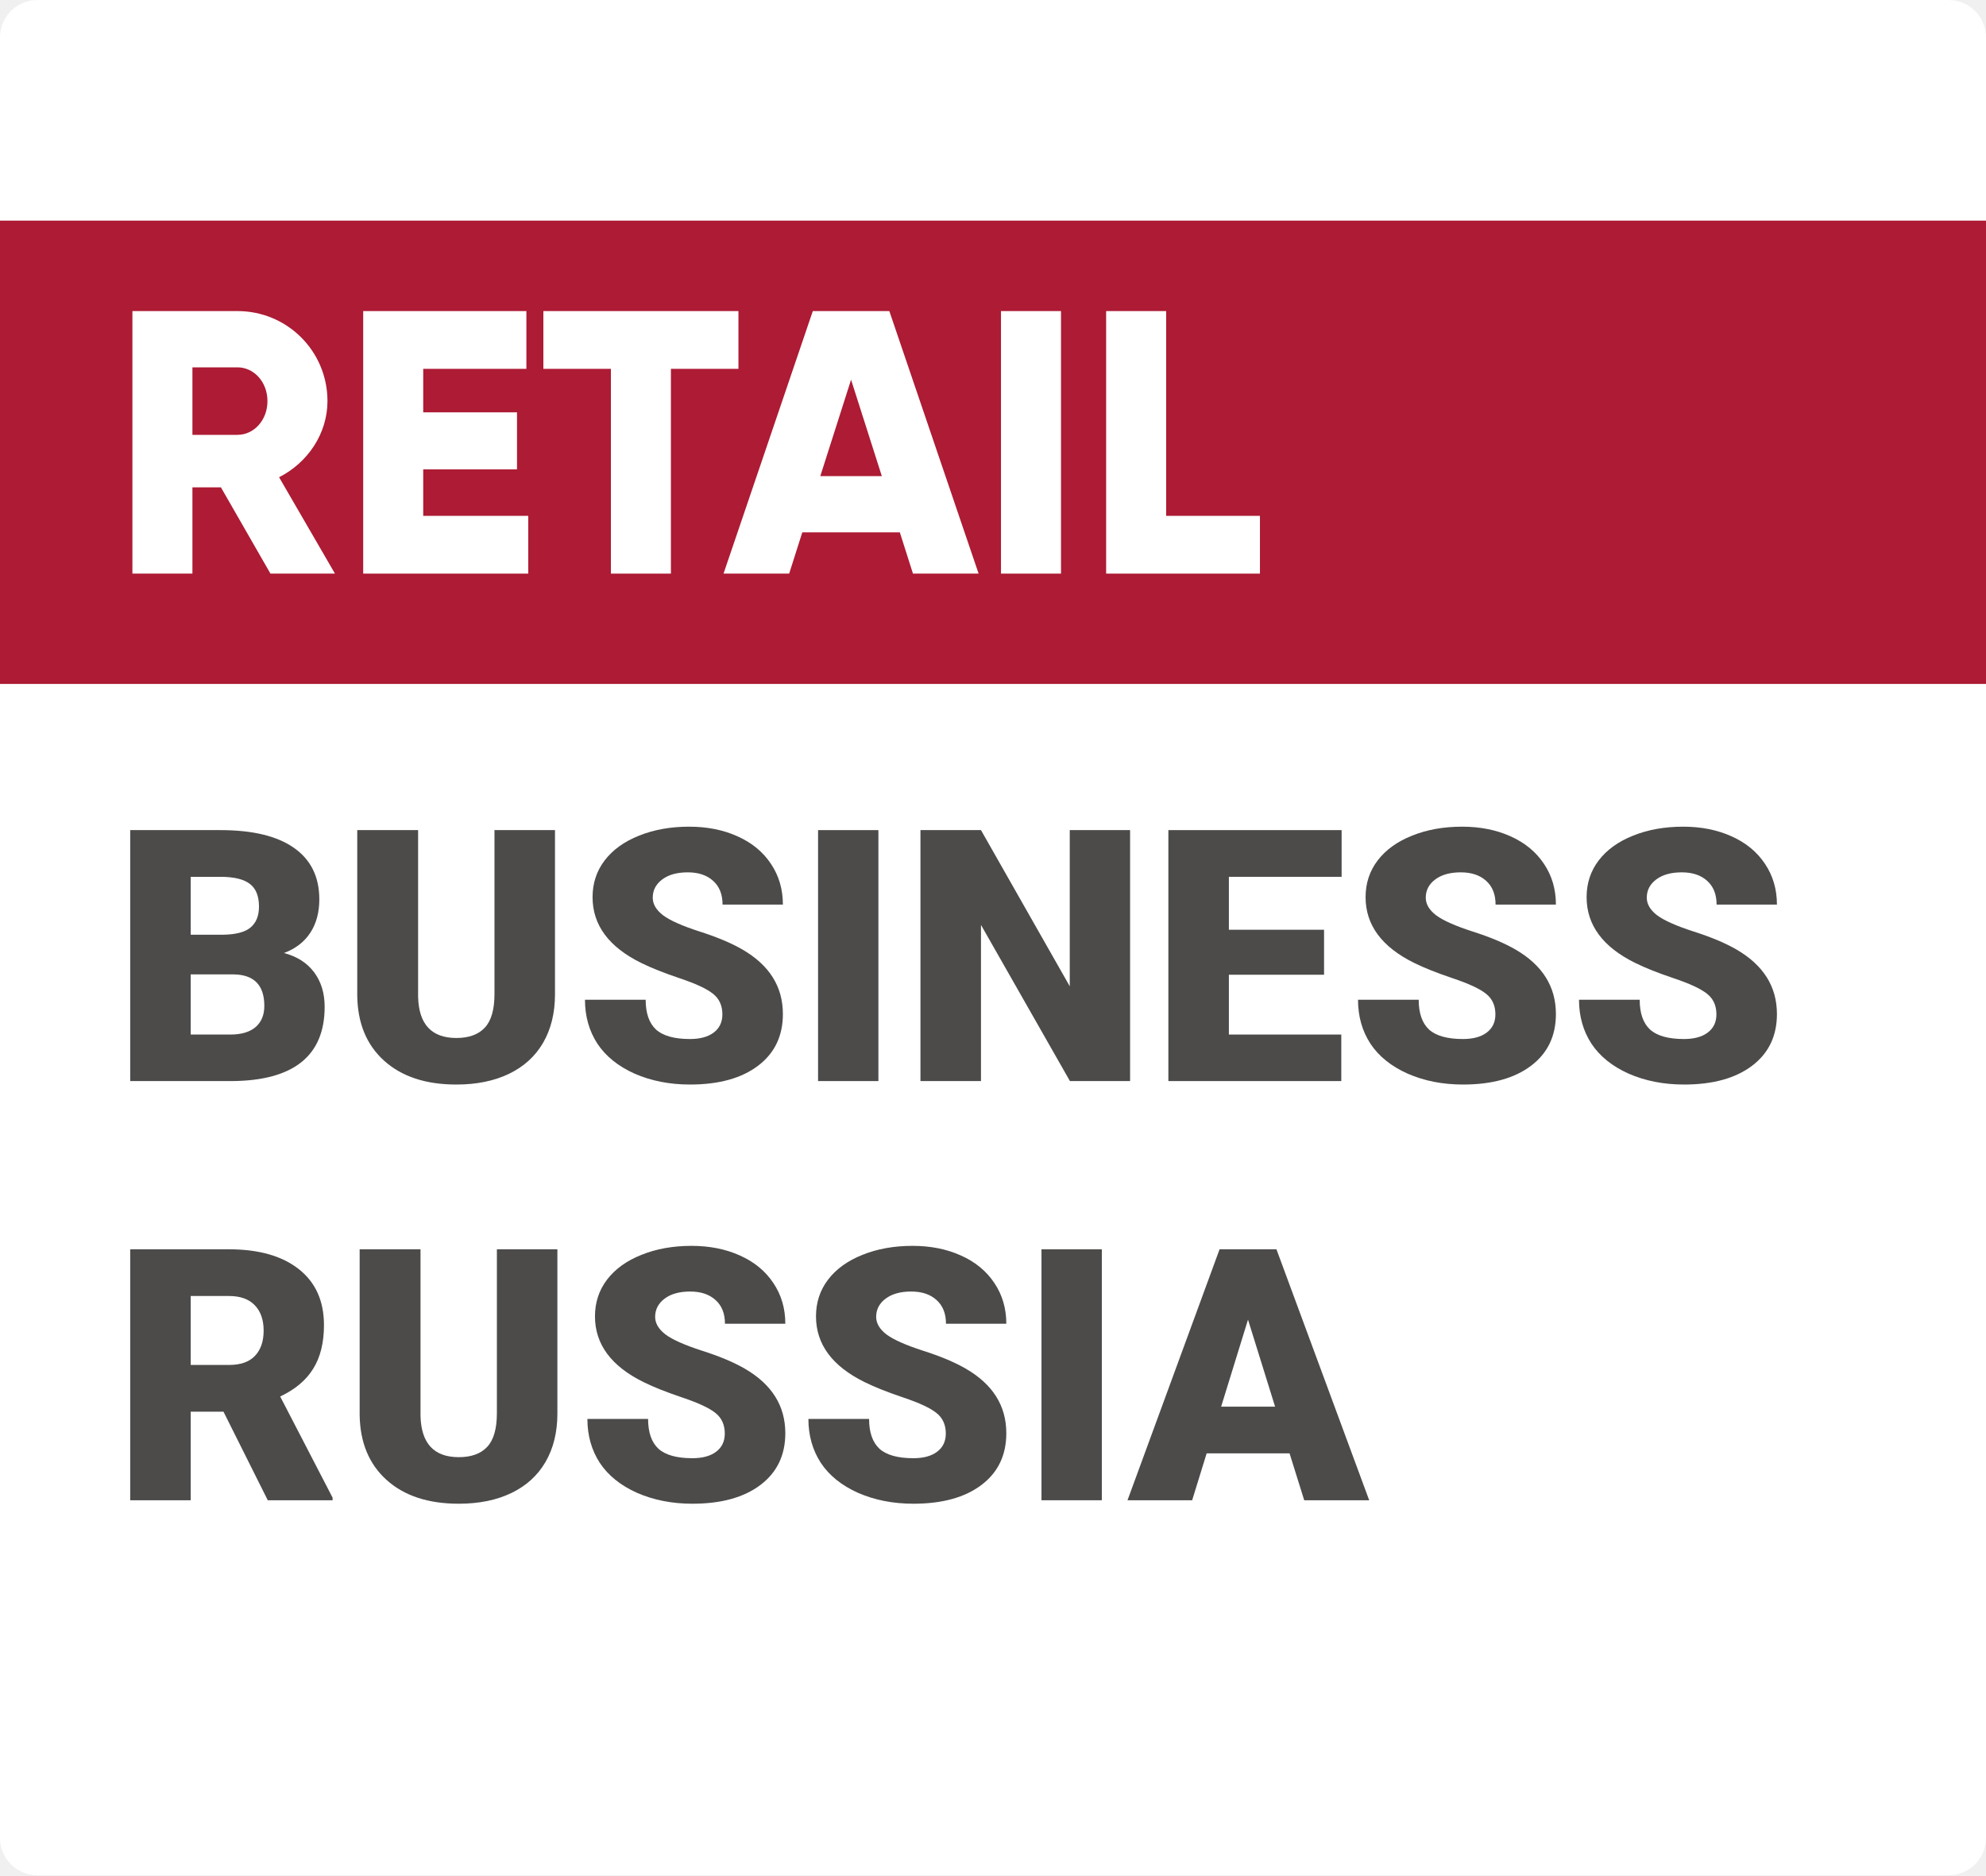
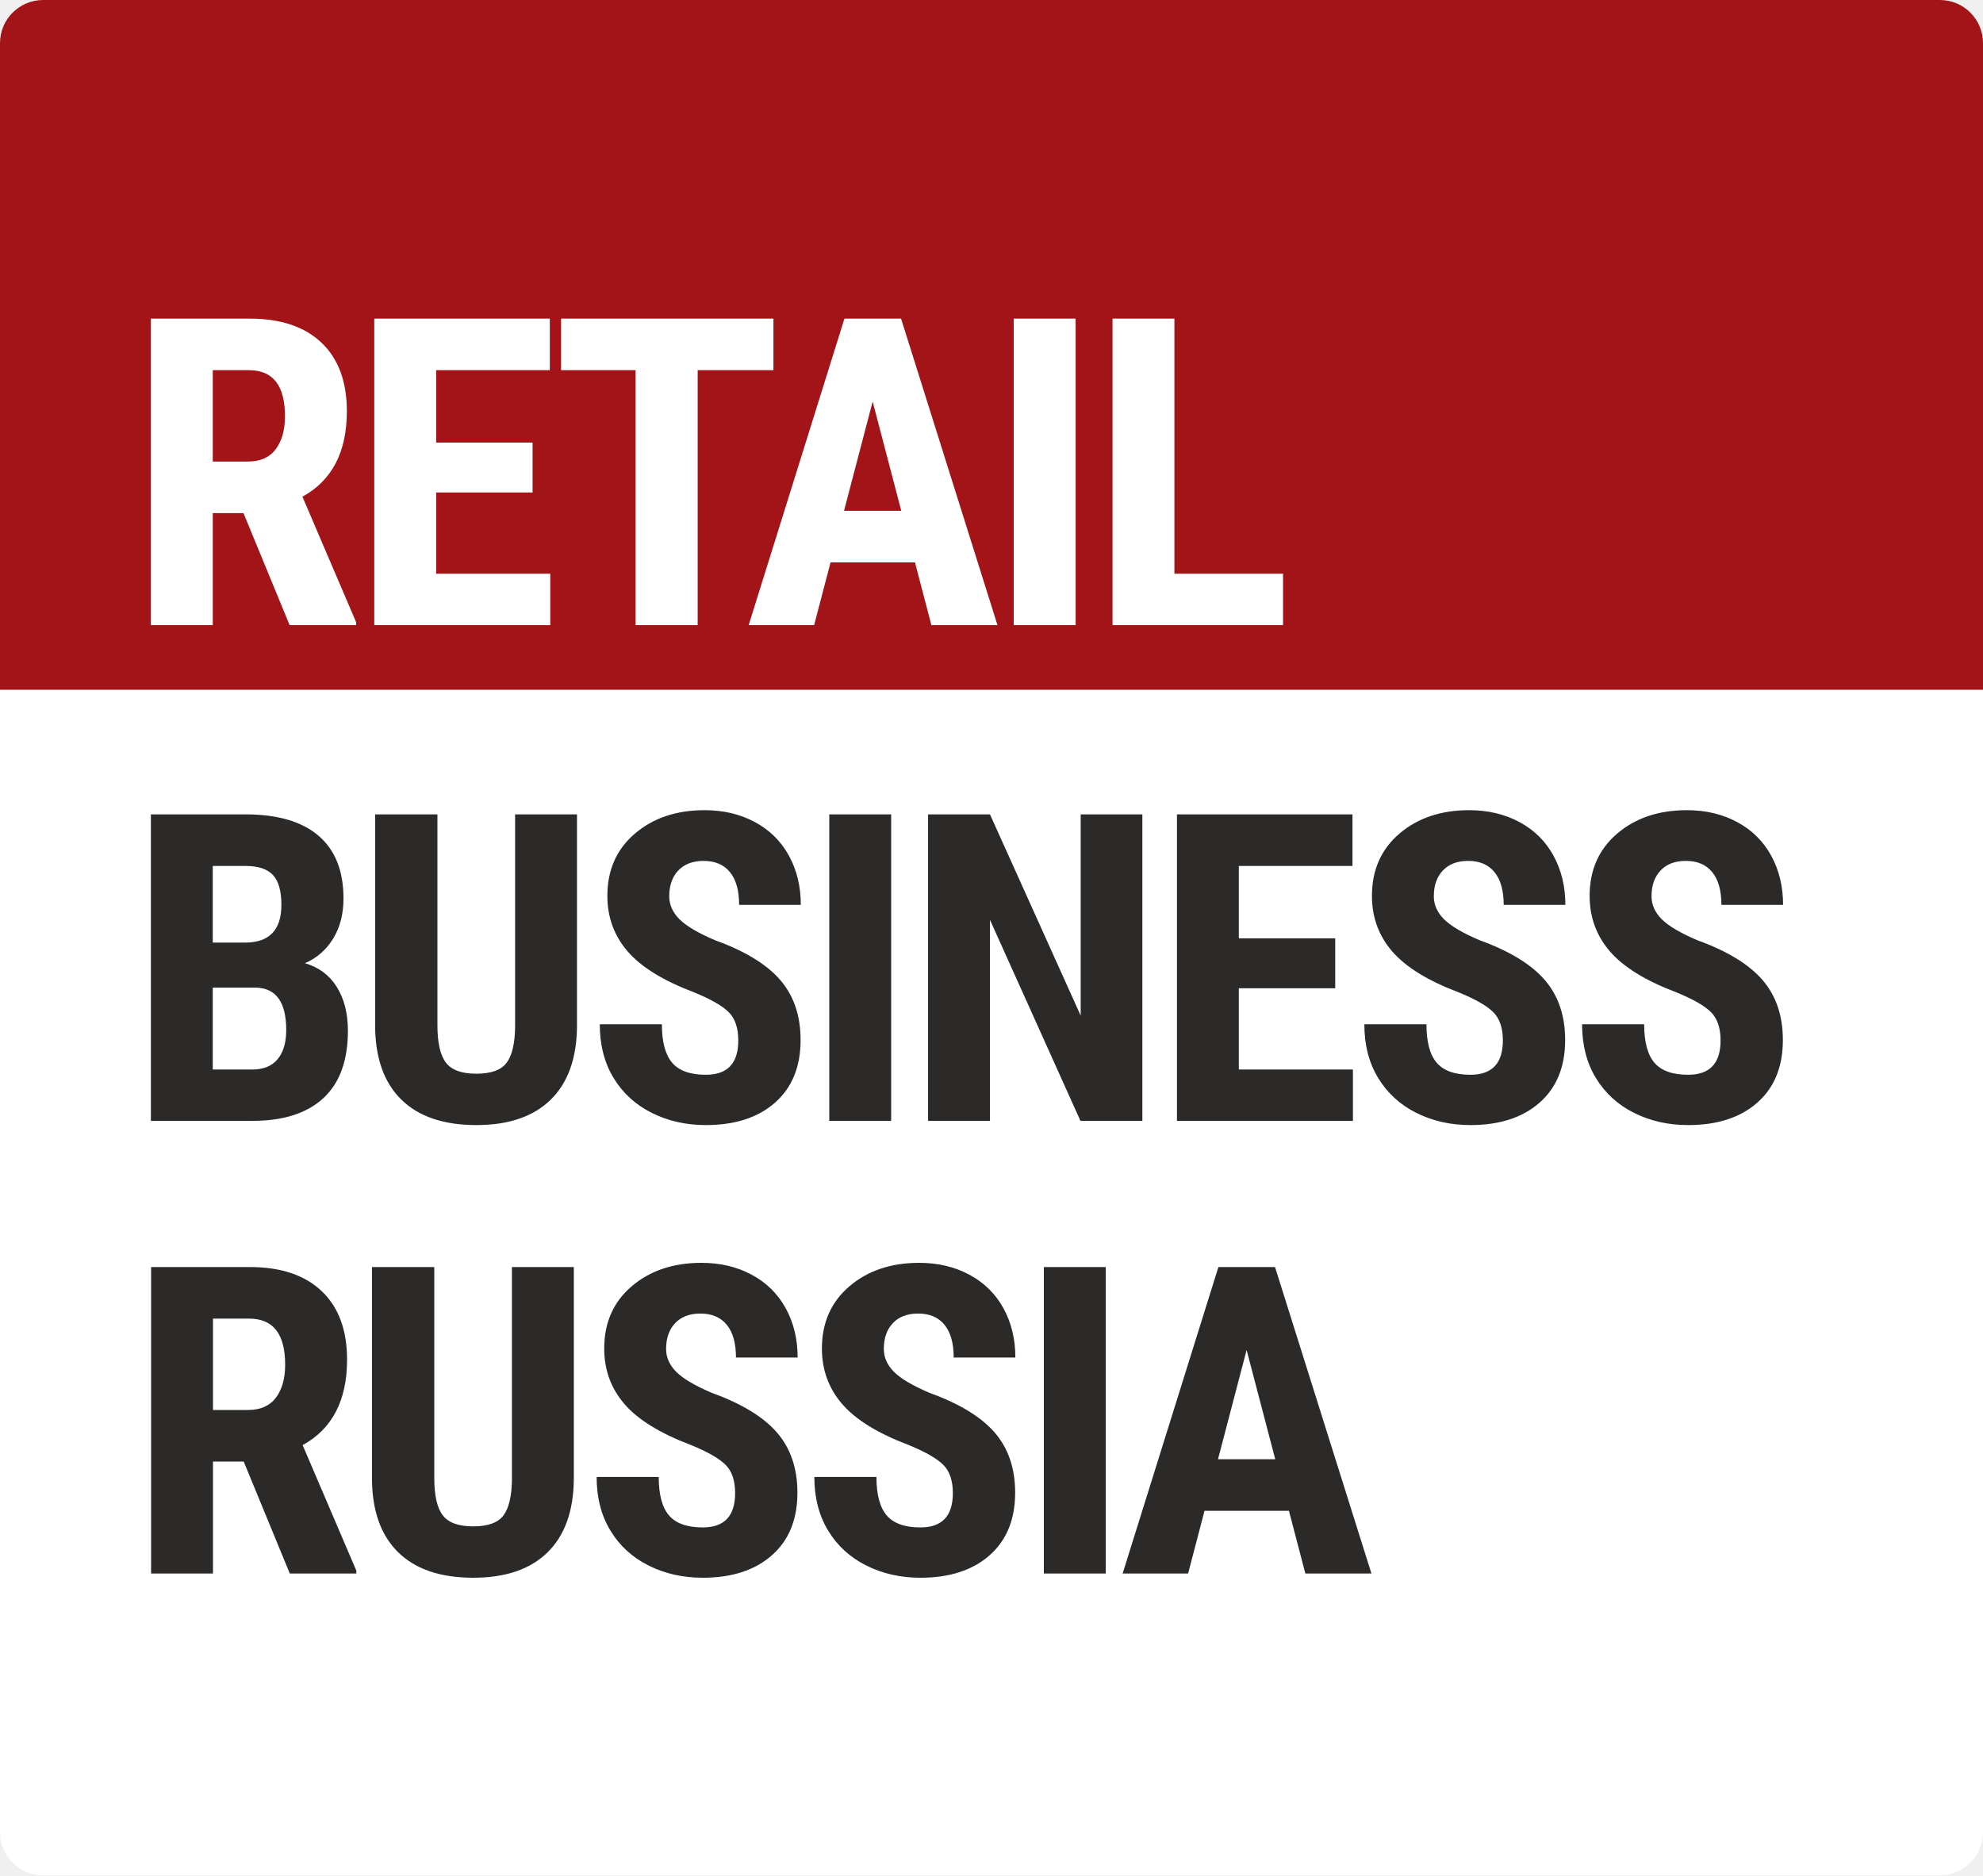
- <svg xmlns="http://www.w3.org/2000/svg" xmlns:xlink="http://www.w3.org/1999/xlink" width="90" height="85" viewBox="0 0 90 85" version="1.1">
-   <g id="Canvas" transform="translate(-15720 1392)">
-     <g id="6">
-       <g id="Rectangle 4 Copy 2">
-         <use xlink:href="#path0_fill" transform="translate(15720 -1392)" fill="#FFFFFF" />
-       </g>
-       <g id="Rectangle 11">
-         <use xlink:href="#path1_fill" transform="translate(15720 -1382)" fill="#AD1B34" />
-       </g>
-       <g id="RETAIL">
-         <use xlink:href="#path2_fill" transform="translate(15726 -1377.9)" fill="#FFFFFF" />
-         <use xlink:href="#path3_fill" transform="translate(15726 -1377.9)" fill="#FFFFFF" />
-         <use xlink:href="#path4_fill" transform="translate(15726 -1377.9)" fill="#FFFFFF" />
-         <use xlink:href="#path5_fill" transform="translate(15726 -1377.9)" fill="#FFFFFF" />
-         <use xlink:href="#path6_fill" transform="translate(15726 -1377.9)" fill="#FFFFFF" />
-         <use xlink:href="#path7_fill" transform="translate(15726 -1377.9)" fill="#FFFFFF" />
-       </g>
-       <g id="BUSINESS RUSSIA">
-         <use xlink:href="#path8_fill" transform="translate(15725.9 -1354.53)" fill="#4C4B4A" />
-         <use xlink:href="#path9_fill" transform="translate(15725.9 -1354.53)" fill="#4C4B4A" />
-         <use xlink:href="#path10_fill" transform="translate(15725.9 -1354.53)" fill="#4C4B4A" />
-         <use xlink:href="#path11_fill" transform="translate(15725.9 -1354.53)" fill="#4C4B4A" />
-         <use xlink:href="#path12_fill" transform="translate(15725.9 -1354.53)" fill="#4C4B4A" />
-         <use xlink:href="#path13_fill" transform="translate(15725.9 -1354.53)" fill="#4C4B4A" />
-         <use xlink:href="#path14_fill" transform="translate(15725.9 -1354.53)" fill="#4C4B4A" />
-         <use xlink:href="#path15_fill" transform="translate(15725.9 -1354.53)" fill="#4C4B4A" />
-         <use xlink:href="#path16_fill" transform="translate(15725.9 -1354.53)" fill="#4C4B4A" />
-         <use xlink:href="#path17_fill" transform="translate(15725.9 -1354.53)" fill="#4C4B4A" />
-         <use xlink:href="#path18_fill" transform="translate(15725.9 -1354.53)" fill="#4C4B4A" />
-         <use xlink:href="#path19_fill" transform="translate(15725.9 -1354.53)" fill="#4C4B4A" />
-         <use xlink:href="#path20_fill" transform="translate(15725.9 -1354.53)" fill="#4C4B4A" />
-         <use xlink:href="#path21_fill" transform="translate(15725.9 -1354.53)" fill="#4C4B4A" />
-       </g>
+ <svg xmlns="http://www.w3.org/2000/svg" width="92px" height="87px" viewBox="0 0 92 87" version="1.1">
+   <defs />
+   <g id="Icons" stroke="none" stroke-width="1" fill="none" fill-rule="evenodd">
+     <g id="8-retailBussinessRussia/square">
+       <rect id="Rectangle-4-Copy-2" fill="#FFFFFF" x="0" y="0" width="92" height="87" rx="2" />
+       <path d="M2,0 L90,0 L90,0 C91.105,-2.02906125e-16 92,0.895 92,2 L92,32 L0,32 L0,2 L0,2 C-1.3527075e-16,0.895 0.895,2.02906125e-16 2,0 Z" id="Rectangle-11" fill="#A21418" />
+       <path d="M11.297,23.805 L9.871,23.805 L9.871,29 L7,29 L7,14.781 L11.58,14.781 C13.019,14.781 14.131,15.154 14.915,15.899 C15.7,16.645 16.092,17.704 16.092,19.078 C16.092,20.966 15.405,22.288 14.031,23.043 L16.521,28.863 L16.521,29 L13.436,29 L11.297,23.805 Z M9.871,21.412 L11.502,21.412 C12.075,21.412 12.505,21.222 12.791,20.841 C13.077,20.46 13.221,19.951 13.221,19.312 C13.221,17.887 12.664,17.174 11.551,17.174 L9.871,17.174 L9.871,21.412 Z M24.708,22.848 L20.236,22.848 L20.236,26.617 L25.529,26.617 L25.529,29 L17.364,29 L17.364,14.781 L25.509,14.781 L25.509,17.174 L20.236,17.174 L20.236,20.533 L24.708,20.533 L24.708,22.848 Z M35.883,17.174 L32.368,17.174 L32.368,29 L29.487,29 L29.487,17.174 L26.03,17.174 L26.03,14.781 L35.883,14.781 L35.883,17.174 Z M42.449,26.09 L38.533,26.09 L37.771,29 L34.734,29 L39.177,14.781 L41.804,14.781 L46.277,29 L43.211,29 L42.449,26.09 Z M39.158,23.697 L41.814,23.697 L40.486,18.629 L39.158,23.697 Z M49.903,29 L47.032,29 L47.032,14.781 L49.903,14.781 L49.903,29 Z M54.486,26.617 L59.525,26.617 L59.525,29 L51.615,29 L51.615,14.781 L54.486,14.781 L54.486,26.617 Z" id="RETAIL" fill="#FFFFFF" />
+       <path d="M7,52 L7,37.781 L11.395,37.781 C12.879,37.781 14.007,38.112 14.778,38.772 C15.55,39.433 15.936,40.402 15.936,41.678 C15.936,42.4 15.776,43.022 15.457,43.543 C15.138,44.064 14.702,44.445 14.148,44.686 C14.786,44.868 15.278,45.234 15.623,45.784 C15.968,46.334 16.141,47.013 16.141,47.82 C16.141,49.201 15.761,50.242 15.003,50.945 C14.244,51.648 13.146,52 11.707,52 L7,52 Z M9.871,45.818 L9.871,49.617 L11.707,49.617 C12.221,49.617 12.612,49.458 12.879,49.139 C13.146,48.82 13.279,48.367 13.279,47.781 C13.279,46.505 12.817,45.851 11.893,45.818 L9.871,45.818 Z M9.871,43.729 L11.365,43.729 C12.492,43.729 13.055,43.146 13.055,41.98 C13.055,41.336 12.924,40.874 12.664,40.594 C12.404,40.314 11.98,40.174 11.395,40.174 L9.871,40.174 L9.871,43.729 Z M26.769,37.781 L26.769,47.625 C26.756,49.103 26.349,50.234 25.548,51.019 C24.747,51.803 23.598,52.195 22.101,52.195 C20.577,52.195 19.414,51.798 18.61,51.004 C17.806,50.21 17.404,49.061 17.404,47.557 L17.404,37.781 L20.294,37.781 L20.294,47.566 C20.294,48.374 20.424,48.95 20.685,49.295 C20.945,49.64 21.417,49.812 22.101,49.812 C22.784,49.812 23.253,49.642 23.507,49.3 C23.761,48.958 23.891,48.396 23.898,47.615 L23.898,37.781 L26.769,37.781 Z M34.252,48.27 C34.252,47.69 34.104,47.252 33.808,46.956 C33.512,46.66 32.973,46.352 32.192,46.033 C30.766,45.493 29.741,44.86 29.116,44.134 C28.491,43.408 28.178,42.55 28.178,41.561 C28.178,40.363 28.603,39.401 29.453,38.675 C30.302,37.949 31.381,37.586 32.69,37.586 C33.562,37.586 34.34,37.77 35.024,38.138 C35.707,38.506 36.233,39.025 36.601,39.695 C36.969,40.366 37.153,41.128 37.153,41.98 L34.291,41.98 C34.291,41.316 34.15,40.81 33.867,40.462 C33.583,40.114 33.175,39.939 32.641,39.939 C32.14,39.939 31.749,40.088 31.469,40.384 C31.189,40.68 31.049,41.079 31.049,41.58 C31.049,41.971 31.205,42.324 31.518,42.64 C31.83,42.955 32.384,43.283 33.178,43.621 C34.565,44.122 35.572,44.738 36.201,45.467 C36.829,46.196 37.143,47.124 37.143,48.25 C37.143,49.487 36.749,50.454 35.961,51.15 C35.174,51.847 34.103,52.195 32.748,52.195 C31.83,52.195 30.994,52.007 30.239,51.629 C29.483,51.251 28.893,50.711 28.466,50.008 C28.04,49.305 27.827,48.475 27.827,47.518 L30.707,47.518 C30.707,48.338 30.867,48.934 31.186,49.305 C31.505,49.676 32.026,49.861 32.748,49.861 C33.751,49.861 34.252,49.331 34.252,48.27 Z M41.345,52 L38.474,52 L38.474,37.781 L41.345,37.781 L41.345,52 Z M52.999,52 L50.128,52 L45.929,42.674 L45.929,52 L43.057,52 L43.057,37.781 L45.929,37.781 L50.138,47.117 L50.138,37.781 L52.999,37.781 L52.999,52 Z M61.947,45.848 L57.475,45.848 L57.475,49.617 L62.768,49.617 L62.768,52 L54.604,52 L54.604,37.781 L62.748,37.781 L62.748,40.174 L57.475,40.174 L57.475,43.533 L61.947,43.533 L61.947,45.848 Z M69.724,48.27 C69.724,47.69 69.576,47.252 69.279,46.956 C68.983,46.66 68.445,46.352 67.663,46.033 C66.237,45.493 65.212,44.86 64.587,44.134 C63.962,43.408 63.65,42.55 63.65,41.561 C63.65,40.363 64.074,39.401 64.924,38.675 C65.774,37.949 66.853,37.586 68.161,37.586 C69.034,37.586 69.812,37.77 70.495,38.138 C71.179,38.506 71.705,39.025 72.072,39.695 C72.44,40.366 72.624,41.128 72.624,41.98 L69.763,41.98 C69.763,41.316 69.621,40.81 69.338,40.462 C69.055,40.114 68.646,39.939 68.113,39.939 C67.611,39.939 67.221,40.088 66.941,40.384 C66.661,40.68 66.521,41.079 66.521,41.58 C66.521,41.971 66.677,42.324 66.989,42.64 C67.302,42.955 67.855,43.283 68.65,43.621 C70.036,44.122 71.044,44.738 71.672,45.467 C72.3,46.196 72.614,47.124 72.614,48.25 C72.614,49.487 72.221,50.454 71.433,51.15 C70.645,51.847 69.574,52.195 68.22,52.195 C67.302,52.195 66.465,52.007 65.71,51.629 C64.955,51.251 64.364,50.711 63.938,50.008 C63.511,49.305 63.298,48.475 63.298,47.518 L66.179,47.518 C66.179,48.338 66.338,48.934 66.657,49.305 C66.976,49.676 67.497,49.861 68.22,49.861 C69.223,49.861 69.724,49.331 69.724,48.27 Z M79.825,48.27 C79.825,47.69 79.676,47.252 79.38,46.956 C79.084,46.66 78.545,46.352 77.764,46.033 C76.338,45.493 75.313,44.86 74.688,44.134 C74.063,43.408 73.75,42.55 73.75,41.561 C73.75,40.363 74.175,39.401 75.025,38.675 C75.874,37.949 76.954,37.586 78.262,37.586 C79.135,37.586 79.912,37.77 80.596,38.138 C81.28,38.506 81.805,39.025 82.173,39.695 C82.541,40.366 82.725,41.128 82.725,41.98 L79.864,41.98 C79.864,41.316 79.722,40.81 79.439,40.462 C79.156,40.114 78.747,39.939 78.213,39.939 C77.712,39.939 77.321,40.088 77.041,40.384 C76.761,40.68 76.621,41.079 76.621,41.58 C76.621,41.971 76.778,42.324 77.09,42.64 C77.403,42.955 77.956,43.283 78.75,43.621 C80.137,44.122 81.145,44.738 81.773,45.467 C82.401,46.196 82.715,47.124 82.715,48.25 C82.715,49.487 82.321,50.454 81.534,51.15 C80.746,51.847 79.675,52.195 78.321,52.195 C77.403,52.195 76.566,52.007 75.811,51.629 C75.056,51.251 74.465,50.711 74.038,50.008 C73.612,49.305 73.399,48.475 73.399,47.518 L76.28,47.518 C76.28,48.338 76.439,48.934 76.758,49.305 C77.077,49.676 77.598,49.861 78.321,49.861 C79.323,49.861 79.825,49.331 79.825,48.27 Z M11.307,67.805 L9.881,67.805 L9.881,73 L7.01,73 L7.01,58.781 L11.59,58.781 C13.029,58.781 14.14,59.154 14.925,59.899 C15.709,60.645 16.102,61.704 16.102,63.078 C16.102,64.966 15.415,66.288 14.041,67.043 L16.531,72.863 L16.531,73 L13.445,73 L11.307,67.805 Z M9.881,65.412 L11.512,65.412 C12.085,65.412 12.514,65.222 12.801,64.841 C13.087,64.46 13.23,63.951 13.23,63.312 C13.23,61.887 12.674,61.174 11.561,61.174 L9.881,61.174 L9.881,65.412 Z M26.622,58.781 L26.622,68.625 C26.609,70.103 26.202,71.234 25.402,72.019 C24.601,72.803 23.452,73.195 21.954,73.195 C20.431,73.195 19.267,72.798 18.463,72.004 C17.659,71.21 17.257,70.061 17.257,68.557 L17.257,58.781 L20.148,58.781 L20.148,68.566 C20.148,69.374 20.278,69.95 20.538,70.295 C20.799,70.64 21.271,70.812 21.954,70.812 C22.638,70.812 23.107,70.642 23.361,70.3 C23.614,69.958 23.745,69.396 23.751,68.615 L23.751,58.781 L26.622,58.781 Z M34.106,69.27 C34.106,68.69 33.958,68.252 33.662,67.956 C33.365,67.66 32.827,67.352 32.045,67.033 C30.62,66.493 29.594,65.86 28.969,65.134 C28.344,64.408 28.032,63.55 28.032,62.561 C28.032,61.363 28.456,60.401 29.306,59.675 C30.156,58.949 31.235,58.586 32.543,58.586 C33.416,58.586 34.194,58.77 34.877,59.138 C35.561,59.506 36.087,60.025 36.454,60.695 C36.822,61.366 37.006,62.128 37.006,62.98 L34.145,62.98 C34.145,62.316 34.003,61.81 33.72,61.462 C33.437,61.114 33.028,60.939 32.495,60.939 C31.993,60.939 31.603,61.088 31.323,61.384 C31.043,61.68 30.903,62.079 30.903,62.58 C30.903,62.971 31.059,63.324 31.371,63.64 C31.684,63.955 32.237,64.283 33.032,64.621 C34.418,65.122 35.426,65.738 36.054,66.467 C36.682,67.196 36.996,68.124 36.996,69.25 C36.996,70.487 36.603,71.454 35.815,72.15 C35.027,72.847 33.956,73.195 32.602,73.195 C31.684,73.195 30.847,73.007 30.092,72.629 C29.337,72.251 28.746,71.711 28.32,71.008 C27.893,70.305 27.68,69.475 27.68,68.518 L30.561,68.518 C30.561,69.338 30.72,69.934 31.039,70.305 C31.358,70.676 31.879,70.861 32.602,70.861 C33.605,70.861 34.106,70.331 34.106,69.27 Z M44.207,69.27 C44.207,68.69 44.059,68.252 43.762,67.956 C43.466,67.66 42.927,67.352 42.146,67.033 C40.72,66.493 39.695,65.86 39.07,65.134 C38.445,64.408 38.132,63.55 38.132,62.561 C38.132,61.363 38.557,60.401 39.407,59.675 C40.256,58.949 41.336,58.586 42.644,58.586 C43.517,58.586 44.295,58.77 44.978,59.138 C45.662,59.506 46.187,60.025 46.555,60.695 C46.923,61.366 47.107,62.128 47.107,62.98 L44.246,62.98 C44.246,62.316 44.104,61.81 43.821,61.462 C43.538,61.114 43.129,60.939 42.595,60.939 C42.094,60.939 41.703,61.088 41.423,61.384 C41.143,61.68 41.004,62.079 41.004,62.58 C41.004,62.971 41.16,63.324 41.472,63.64 C41.785,63.955 42.338,64.283 43.132,64.621 C44.519,65.122 45.527,65.738 46.155,66.467 C46.783,67.196 47.097,68.124 47.097,69.25 C47.097,70.487 46.703,71.454 45.916,72.15 C45.128,72.847 44.057,73.195 42.703,73.195 C41.785,73.195 40.948,73.007 40.193,72.629 C39.438,72.251 38.847,71.711 38.421,71.008 C37.994,70.305 37.781,69.475 37.781,68.518 L40.662,68.518 C40.662,69.338 40.821,69.934 41.14,70.305 C41.459,70.676 41.98,70.861 42.703,70.861 C43.705,70.861 44.207,70.331 44.207,69.27 Z M51.3,73 L48.429,73 L48.429,58.781 L51.3,58.781 L51.3,73 Z M59.799,70.09 L55.883,70.09 L55.121,73 L52.084,73 L56.527,58.781 L59.154,58.781 L63.627,73 L60.561,73 L59.799,70.09 Z M56.508,67.697 L59.164,67.697 L57.836,62.629 L56.508,67.697 Z" id="BUSINESS-RUSSIA" fill="#2B2A29" />
    </g>
  </g>
-   <defs>
-     <path id="path0_fill" fill-rule="evenodd" d="M 0 1.698C 0 0.76 0.76 0 1.698 0L 88.302 0C 89.24 0 90 0.76 90 1.698L 90 83.302C 90 84.24 89.24 85 88.302 85L 1.698 85C 0.76 85 0 84.24 0 83.302L 0 1.698Z" />
-     <path id="path1_fill" fill-rule="evenodd" d="M 0 0L 90 0L 90 21L 0 21L 0 0Z" />
-     <path id="path2_fill" d="M 6.256 11.9L 9.18 11.9L 6.647 7.531C 7.956 6.868 8.84 5.542 8.84 4.08C 8.84 1.819 7.021 0 4.76 0L 0 0L 0 11.9L 2.72 11.9L 2.72 7.99L 4.012 7.99L 6.256 11.9ZM 2.72 2.55L 4.76 2.55C 5.508 2.55 6.12 3.213 6.12 4.08C 6.12 4.947 5.508 5.61 4.76 5.61L 2.72 5.61L 2.72 2.55Z" />
-     <path id="path3_fill" d="M 13.179 9.282L 13.179 7.174L 17.429 7.174L 17.429 4.59L 13.179 4.59L 13.179 2.618L 17.854 2.618L 17.854 0L 10.459 0L 10.459 11.9L 17.939 11.9L 17.939 9.282L 13.179 9.282Z" />
-     <path id="path4_fill" d="M 27.464 0L 18.624 0L 18.624 2.618L 21.684 2.618L 21.684 11.9L 24.404 11.9L 24.404 2.618L 27.464 2.618L 27.464 0Z" />
-     <path id="path5_fill" d="M 35.373 11.9L 38.348 11.9L 34.302 0L 30.834 0L 26.788 11.9L 29.763 11.9L 30.358 10.03L 34.778 10.03L 35.373 11.9ZM 31.174 7.48L 32.568 3.111L 33.962 7.48L 31.174 7.48Z" />
-     <path id="path6_fill" d="M 39.362 0L 39.362 11.9L 42.082 11.9L 42.082 0L 39.362 0Z" />
-     <path id="path7_fill" d="M 46.847 9.282L 46.847 0L 44.127 0L 44.127 11.9L 51.097 11.9L 51.097 9.282L 46.847 9.282Z" />
-     <path id="path8_fill" d="M 0 11.531L 0 0.156L 4.086 0.156C 5.549 0.156 6.661 0.424 7.422 0.961C 8.188 1.497 8.57 2.276 8.57 3.297C 8.57 3.885 8.435 4.388 8.164 4.805C 7.893 5.221 7.495 5.529 6.969 5.727C 7.562 5.883 8.018 6.174 8.336 6.602C 8.654 7.029 8.812 7.549 8.812 8.164C 8.812 9.279 8.458 10.117 7.75 10.68C 7.047 11.237 6.003 11.521 4.617 11.531L 0 11.531ZM 2.742 6.695L 2.742 9.422L 4.539 9.422C 5.034 9.422 5.414 9.31 5.68 9.086C 5.945 8.857 6.078 8.536 6.078 8.125C 6.078 7.177 5.607 6.701 4.664 6.695L 2.742 6.695ZM 2.742 4.898L 4.172 4.898C 4.771 4.893 5.198 4.784 5.453 4.57C 5.708 4.357 5.836 4.042 5.836 3.625C 5.836 3.146 5.698 2.802 5.422 2.594C 5.146 2.38 4.701 2.273 4.086 2.273L 2.742 2.273L 2.742 4.898Z" />
-     <path id="path9_fill" d="M 19.25 0.156L 19.25 7.602C 19.25 8.445 19.07 9.177 18.711 9.797C 18.352 10.412 17.836 10.88 17.164 11.203C 16.492 11.526 15.698 11.688 14.781 11.688C 13.396 11.688 12.305 11.328 11.508 10.609C 10.711 9.891 10.305 8.906 10.289 7.656L 10.289 0.156L 13.047 0.156L 13.047 7.711C 13.078 8.956 13.656 9.578 14.781 9.578C 15.349 9.578 15.779 9.422 16.07 9.109C 16.362 8.797 16.508 8.289 16.508 7.586L 16.508 0.156L 19.25 0.156Z" />
-     <path id="path10_fill" d="M 26.836 8.508C 26.836 8.107 26.693 7.794 26.406 7.57C 26.125 7.346 25.628 7.115 24.914 6.875C 24.201 6.635 23.617 6.404 23.164 6.18C 21.69 5.456 20.953 4.461 20.953 3.195C 20.953 2.565 21.135 2.01 21.5 1.531C 21.87 1.047 22.391 0.672 23.062 0.406C 23.734 0.135 24.49 0 25.328 0C 26.146 0 26.878 0.146 27.523 0.438C 28.174 0.729 28.68 1.146 29.039 1.688C 29.398 2.224 29.578 2.839 29.578 3.531L 26.844 3.531C 26.844 3.068 26.701 2.708 26.414 2.453C 26.133 2.198 25.75 2.07 25.266 2.07C 24.776 2.07 24.388 2.18 24.102 2.398C 23.82 2.612 23.68 2.885 23.68 3.219C 23.68 3.51 23.836 3.776 24.148 4.016C 24.461 4.25 25.01 4.495 25.797 4.75C 26.583 5 27.229 5.271 27.734 5.562C 28.963 6.271 29.578 7.247 29.578 8.492C 29.578 9.487 29.203 10.268 28.453 10.836C 27.703 11.404 26.674 11.688 25.367 11.688C 24.445 11.688 23.609 11.523 22.859 11.195C 22.115 10.862 21.552 10.409 21.172 9.836C 20.797 9.258 20.609 8.594 20.609 7.844L 23.359 7.844C 23.359 8.453 23.516 8.904 23.828 9.195C 24.146 9.482 24.659 9.625 25.367 9.625C 25.82 9.625 26.177 9.529 26.438 9.336C 26.703 9.138 26.836 8.862 26.836 8.508Z" />
-     <path id="path11_fill" d="M 33.906 11.531L 31.172 11.531L 31.172 0.156L 33.906 0.156L 33.906 11.531Z" />
-     <path id="path12_fill" d="M 45.312 11.531L 42.586 11.531L 38.555 4.453L 38.555 11.531L 35.812 11.531L 35.812 0.156L 38.555 0.156L 42.578 7.234L 42.578 0.156L 45.312 0.156L 45.312 11.531Z" />
-     <path id="path13_fill" d="M 54.102 6.711L 49.789 6.711L 49.789 9.422L 54.883 9.422L 54.883 11.531L 47.047 11.531L 47.047 0.156L 54.898 0.156L 54.898 2.273L 49.789 2.273L 49.789 4.672L 54.102 4.672L 54.102 6.711Z" />
-     <path id="path14_fill" d="M 61.867 8.508C 61.867 8.107 61.724 7.794 61.438 7.57C 61.156 7.346 60.659 7.115 59.945 6.875C 59.232 6.635 58.648 6.404 58.195 6.18C 56.721 5.456 55.984 4.461 55.984 3.195C 55.984 2.565 56.167 2.01 56.531 1.531C 56.901 1.047 57.422 0.672 58.094 0.406C 58.766 0.135 59.521 0 60.359 0C 61.177 0 61.909 0.146 62.555 0.438C 63.206 0.729 63.711 1.146 64.07 1.688C 64.43 2.224 64.609 2.839 64.609 3.531L 61.875 3.531C 61.875 3.068 61.732 2.708 61.445 2.453C 61.164 2.198 60.781 2.07 60.297 2.07C 59.807 2.07 59.419 2.18 59.133 2.398C 58.852 2.612 58.711 2.885 58.711 3.219C 58.711 3.51 58.867 3.776 59.18 4.016C 59.492 4.25 60.042 4.495 60.828 4.75C 61.615 5 62.26 5.271 62.766 5.562C 63.995 6.271 64.609 7.247 64.609 8.492C 64.609 9.487 64.234 10.268 63.484 10.836C 62.734 11.404 61.706 11.688 60.398 11.688C 59.477 11.688 58.641 11.523 57.891 11.195C 57.146 10.862 56.583 10.409 56.203 9.836C 55.828 9.258 55.641 8.594 55.641 7.844L 58.391 7.844C 58.391 8.453 58.547 8.904 58.859 9.195C 59.177 9.482 59.69 9.625 60.398 9.625C 60.852 9.625 61.208 9.529 61.469 9.336C 61.734 9.138 61.867 8.862 61.867 8.508Z" />
-     <path id="path15_fill" d="M 71.883 8.508C 71.883 8.107 71.74 7.794 71.453 7.57C 71.172 7.346 70.674 7.115 69.961 6.875C 69.247 6.635 68.664 6.404 68.211 6.18C 66.737 5.456 66 4.461 66 3.195C 66 2.565 66.182 2.01 66.547 1.531C 66.917 1.047 67.438 0.672 68.109 0.406C 68.781 0.135 69.537 0 70.375 0C 71.193 0 71.924 0.146 72.57 0.438C 73.221 0.729 73.727 1.146 74.086 1.688C 74.445 2.224 74.625 2.839 74.625 3.531L 71.891 3.531C 71.891 3.068 71.747 2.708 71.461 2.453C 71.18 2.198 70.797 2.07 70.312 2.07C 69.823 2.07 69.435 2.18 69.148 2.398C 68.867 2.612 68.727 2.885 68.727 3.219C 68.727 3.51 68.883 3.776 69.195 4.016C 69.508 4.25 70.057 4.495 70.844 4.75C 71.63 5 72.276 5.271 72.781 5.562C 74.01 6.271 74.625 7.247 74.625 8.492C 74.625 9.487 74.25 10.268 73.5 10.836C 72.75 11.404 71.721 11.688 70.414 11.688C 69.492 11.688 68.656 11.523 67.906 11.195C 67.162 10.862 66.599 10.409 66.219 9.836C 65.844 9.258 65.656 8.594 65.656 7.844L 68.406 7.844C 68.406 8.453 68.562 8.904 68.875 9.195C 69.193 9.482 69.706 9.625 70.414 9.625C 70.867 9.625 71.224 9.529 71.484 9.336C 71.75 9.138 71.883 8.862 71.883 8.508Z" />
-     <path id="path16_fill" d="M 4.227 26.516L 2.742 26.516L 2.742 30.531L 0 30.531L 0 19.156L 4.477 19.156C 5.826 19.156 6.88 19.456 7.641 20.055C 8.401 20.654 8.781 21.5 8.781 22.594C 8.781 23.385 8.62 24.042 8.297 24.562C 7.979 25.083 7.479 25.505 6.797 25.828L 9.172 30.414L 9.172 30.531L 6.234 30.531L 4.227 26.516ZM 2.742 24.398L 4.477 24.398C 4.997 24.398 5.388 24.263 5.648 23.992C 5.914 23.716 6.047 23.333 6.047 22.844C 6.047 22.354 5.914 21.971 5.648 21.695C 5.383 21.414 4.992 21.273 4.477 21.273L 2.742 21.273L 2.742 24.398Z" />
-     <path id="path17_fill" d="M 19.359 19.156L 19.359 26.602C 19.359 27.445 19.18 28.177 18.82 28.797C 18.461 29.412 17.945 29.88 17.273 30.203C 16.602 30.526 15.807 30.688 14.891 30.688C 13.505 30.688 12.414 30.328 11.617 29.609C 10.82 28.891 10.414 27.906 10.398 26.656L 10.398 19.156L 13.156 19.156L 13.156 26.711C 13.188 27.956 13.766 28.578 14.891 28.578C 15.458 28.578 15.888 28.422 16.18 28.109C 16.471 27.797 16.617 27.289 16.617 26.586L 16.617 19.156L 19.359 19.156Z" />
-     <path id="path18_fill" d="M 26.945 27.508C 26.945 27.107 26.802 26.794 26.516 26.57C 26.234 26.346 25.737 26.115 25.023 25.875C 24.31 25.635 23.727 25.404 23.273 25.18C 21.799 24.456 21.062 23.461 21.062 22.195C 21.062 21.565 21.245 21.01 21.609 20.531C 21.979 20.047 22.5 19.672 23.172 19.406C 23.844 19.135 24.599 19 25.438 19C 26.255 19 26.987 19.146 27.633 19.438C 28.284 19.729 28.789 20.146 29.148 20.688C 29.508 21.224 29.688 21.838 29.688 22.531L 26.953 22.531C 26.953 22.068 26.81 21.708 26.523 21.453C 26.242 21.198 25.859 21.07 25.375 21.07C 24.885 21.07 24.497 21.18 24.211 21.398C 23.93 21.612 23.789 21.885 23.789 22.219C 23.789 22.51 23.945 22.776 24.258 23.016C 24.57 23.25 25.12 23.495 25.906 23.75C 26.693 24 27.338 24.271 27.844 24.562C 29.073 25.271 29.688 26.247 29.688 27.492C 29.688 28.487 29.312 29.268 28.562 29.836C 27.812 30.404 26.784 30.688 25.477 30.688C 24.555 30.688 23.719 30.523 22.969 30.195C 22.224 29.862 21.662 29.409 21.281 28.836C 20.906 28.258 20.719 27.594 20.719 26.844L 23.469 26.844C 23.469 27.453 23.625 27.904 23.938 28.195C 24.255 28.482 24.768 28.625 25.477 28.625C 25.93 28.625 26.287 28.529 26.547 28.336C 26.812 28.138 26.945 27.862 26.945 27.508Z" />
-     <path id="path19_fill" d="M 36.961 27.508C 36.961 27.107 36.818 26.794 36.531 26.57C 36.25 26.346 35.753 26.115 35.039 25.875C 34.325 25.635 33.742 25.404 33.289 25.18C 31.815 24.456 31.078 23.461 31.078 22.195C 31.078 21.565 31.26 21.01 31.625 20.531C 31.995 20.047 32.516 19.672 33.188 19.406C 33.859 19.135 34.615 19 35.453 19C 36.271 19 37.003 19.146 37.648 19.438C 38.3 19.729 38.805 20.146 39.164 20.688C 39.523 21.224 39.703 21.838 39.703 22.531L 36.969 22.531C 36.969 22.068 36.825 21.708 36.539 21.453C 36.258 21.198 35.875 21.07 35.391 21.07C 34.901 21.07 34.513 21.18 34.227 21.398C 33.945 21.612 33.805 21.885 33.805 22.219C 33.805 22.51 33.961 22.776 34.273 23.016C 34.586 23.25 35.135 23.495 35.922 23.75C 36.708 24 37.354 24.271 37.859 24.562C 39.089 25.271 39.703 26.247 39.703 27.492C 39.703 28.487 39.328 29.268 38.578 29.836C 37.828 30.404 36.8 30.688 35.492 30.688C 34.57 30.688 33.734 30.523 32.984 30.195C 32.24 29.862 31.677 29.409 31.297 28.836C 30.922 28.258 30.734 27.594 30.734 26.844L 33.484 26.844C 33.484 27.453 33.641 27.904 33.953 28.195C 34.271 28.482 34.784 28.625 35.492 28.625C 35.945 28.625 36.302 28.529 36.562 28.336C 36.828 28.138 36.961 27.862 36.961 27.508Z" />
-     <path id="path20_fill" d="M 44.031 30.531L 41.297 30.531L 41.297 19.156L 44.031 19.156L 44.031 30.531Z" />
-     <path id="path21_fill" d="M 52.539 28.406L 48.781 28.406L 48.125 30.531L 45.195 30.531L 49.367 19.156L 51.945 19.156L 56.148 30.531L 53.203 30.531L 52.539 28.406ZM 49.438 26.289L 51.883 26.289L 50.656 22.344L 49.438 26.289Z" />
-   </defs>
</svg>
